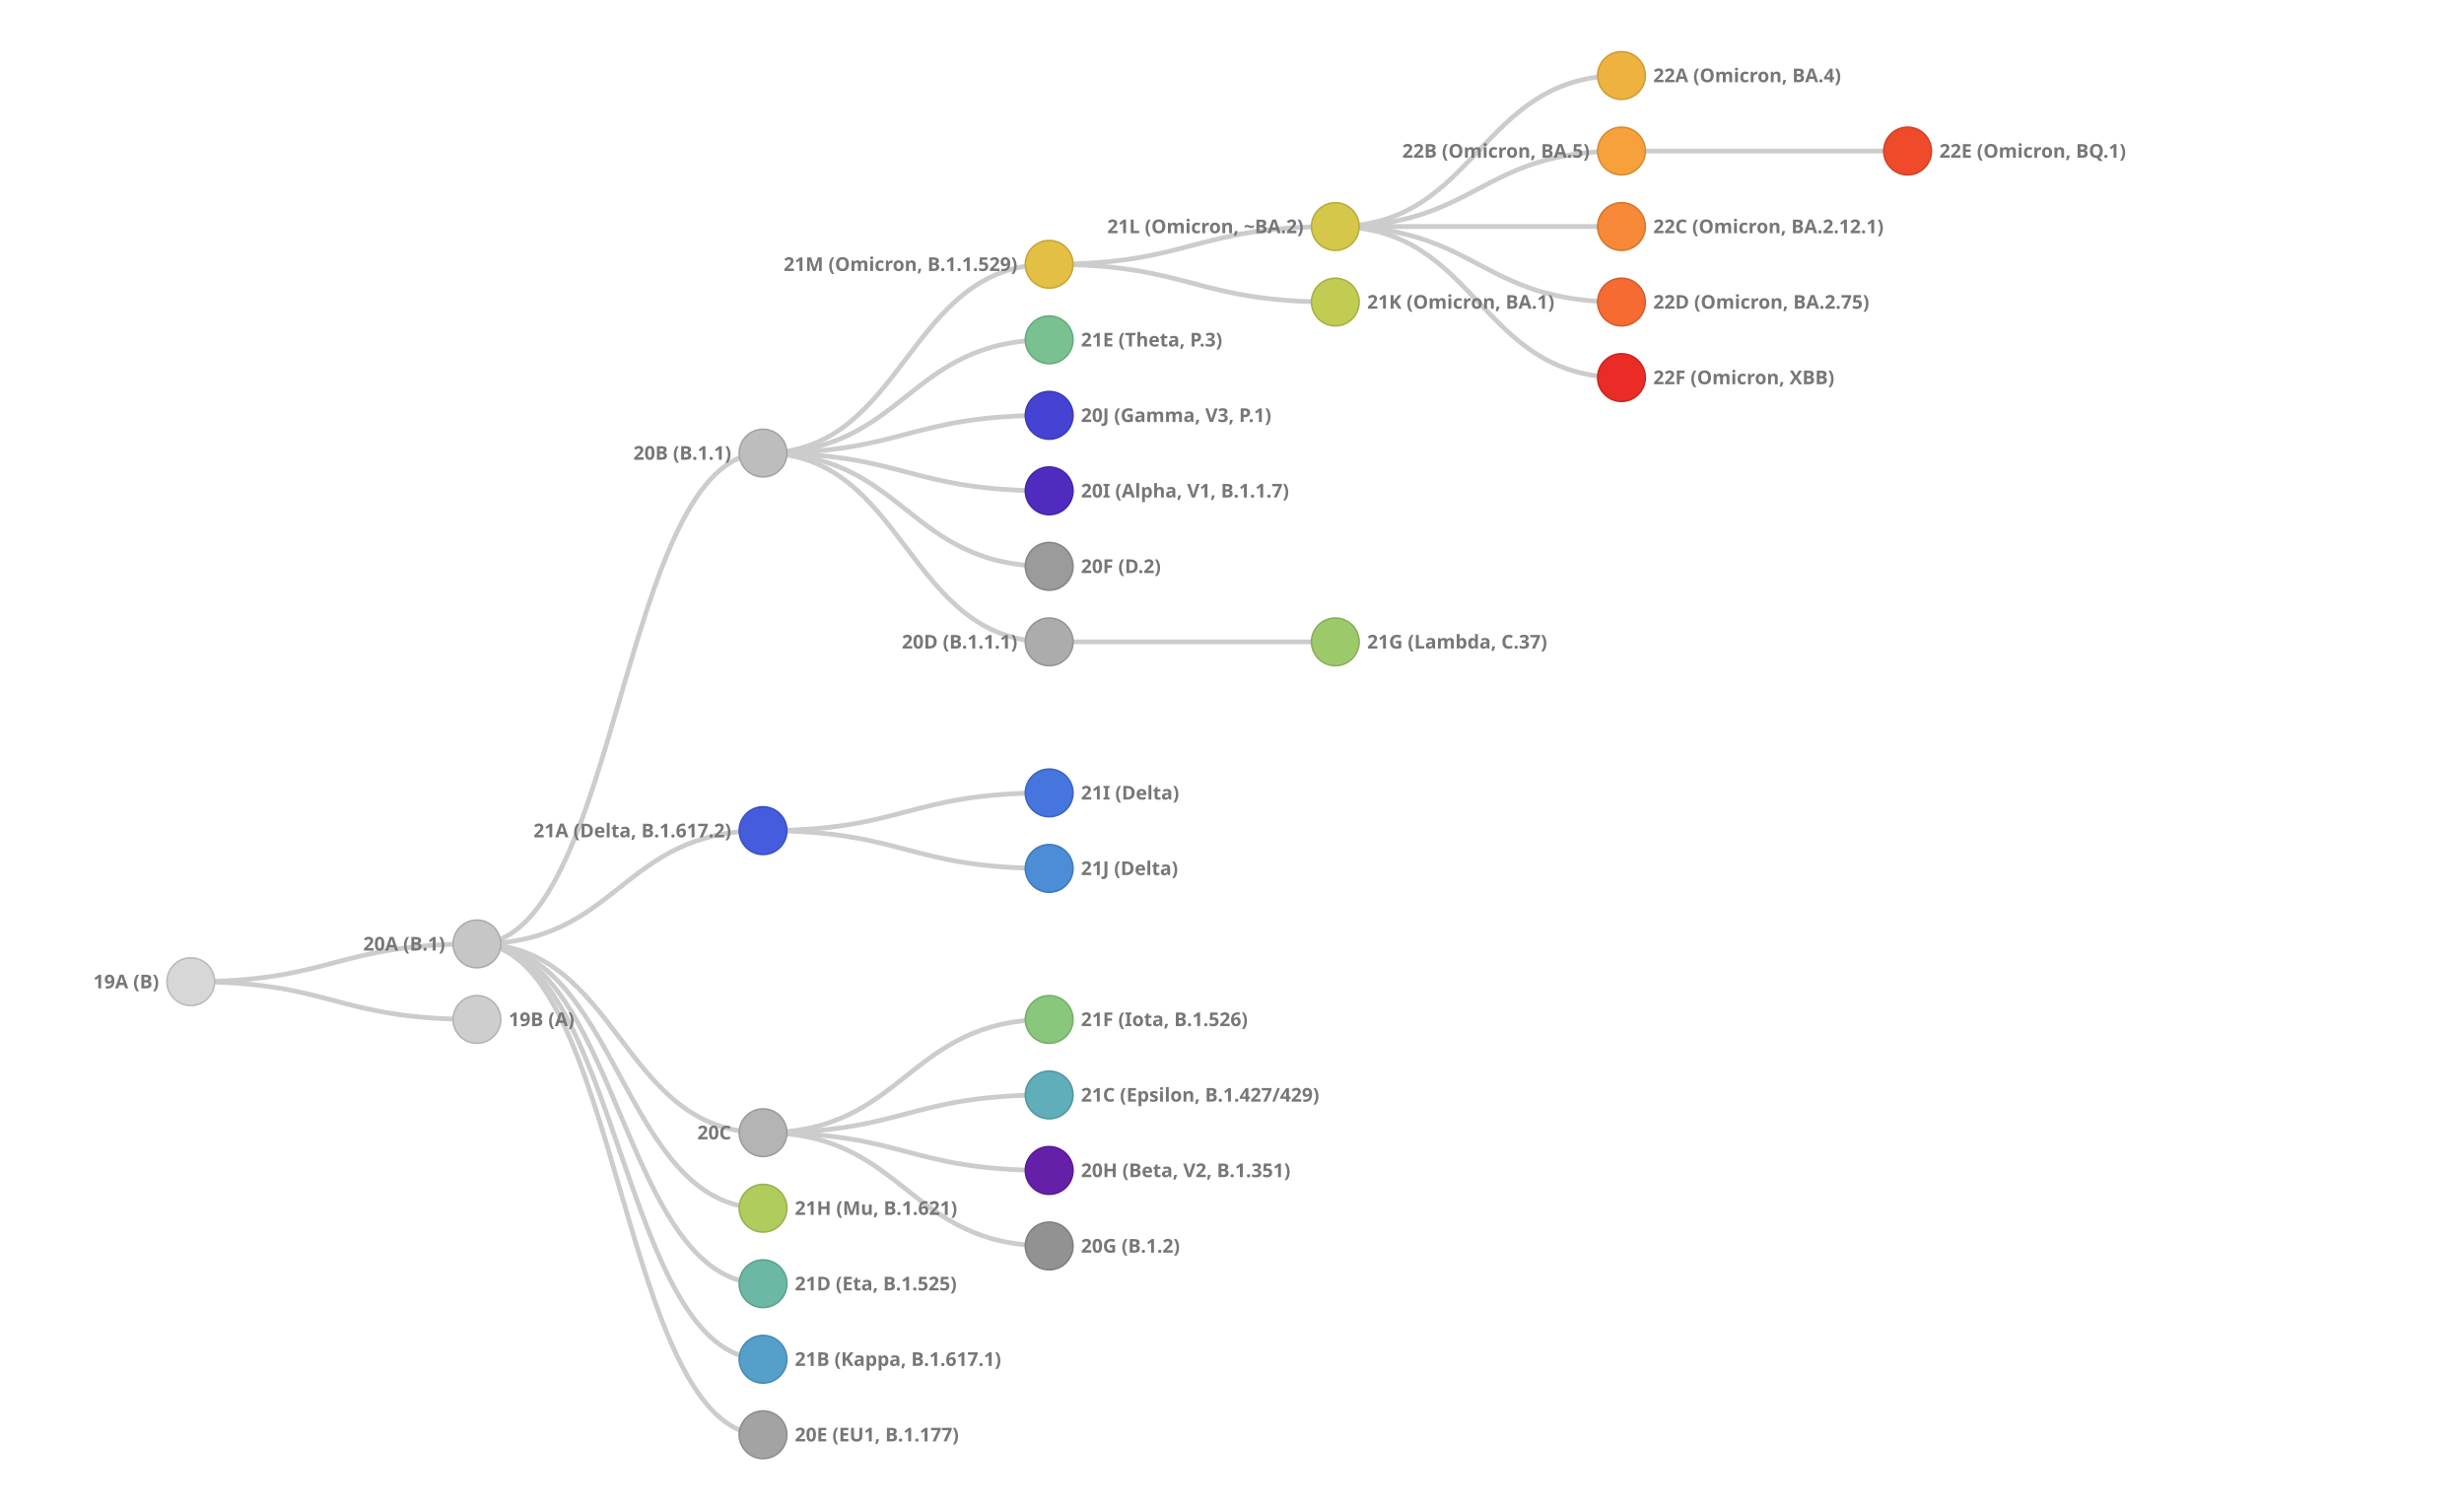
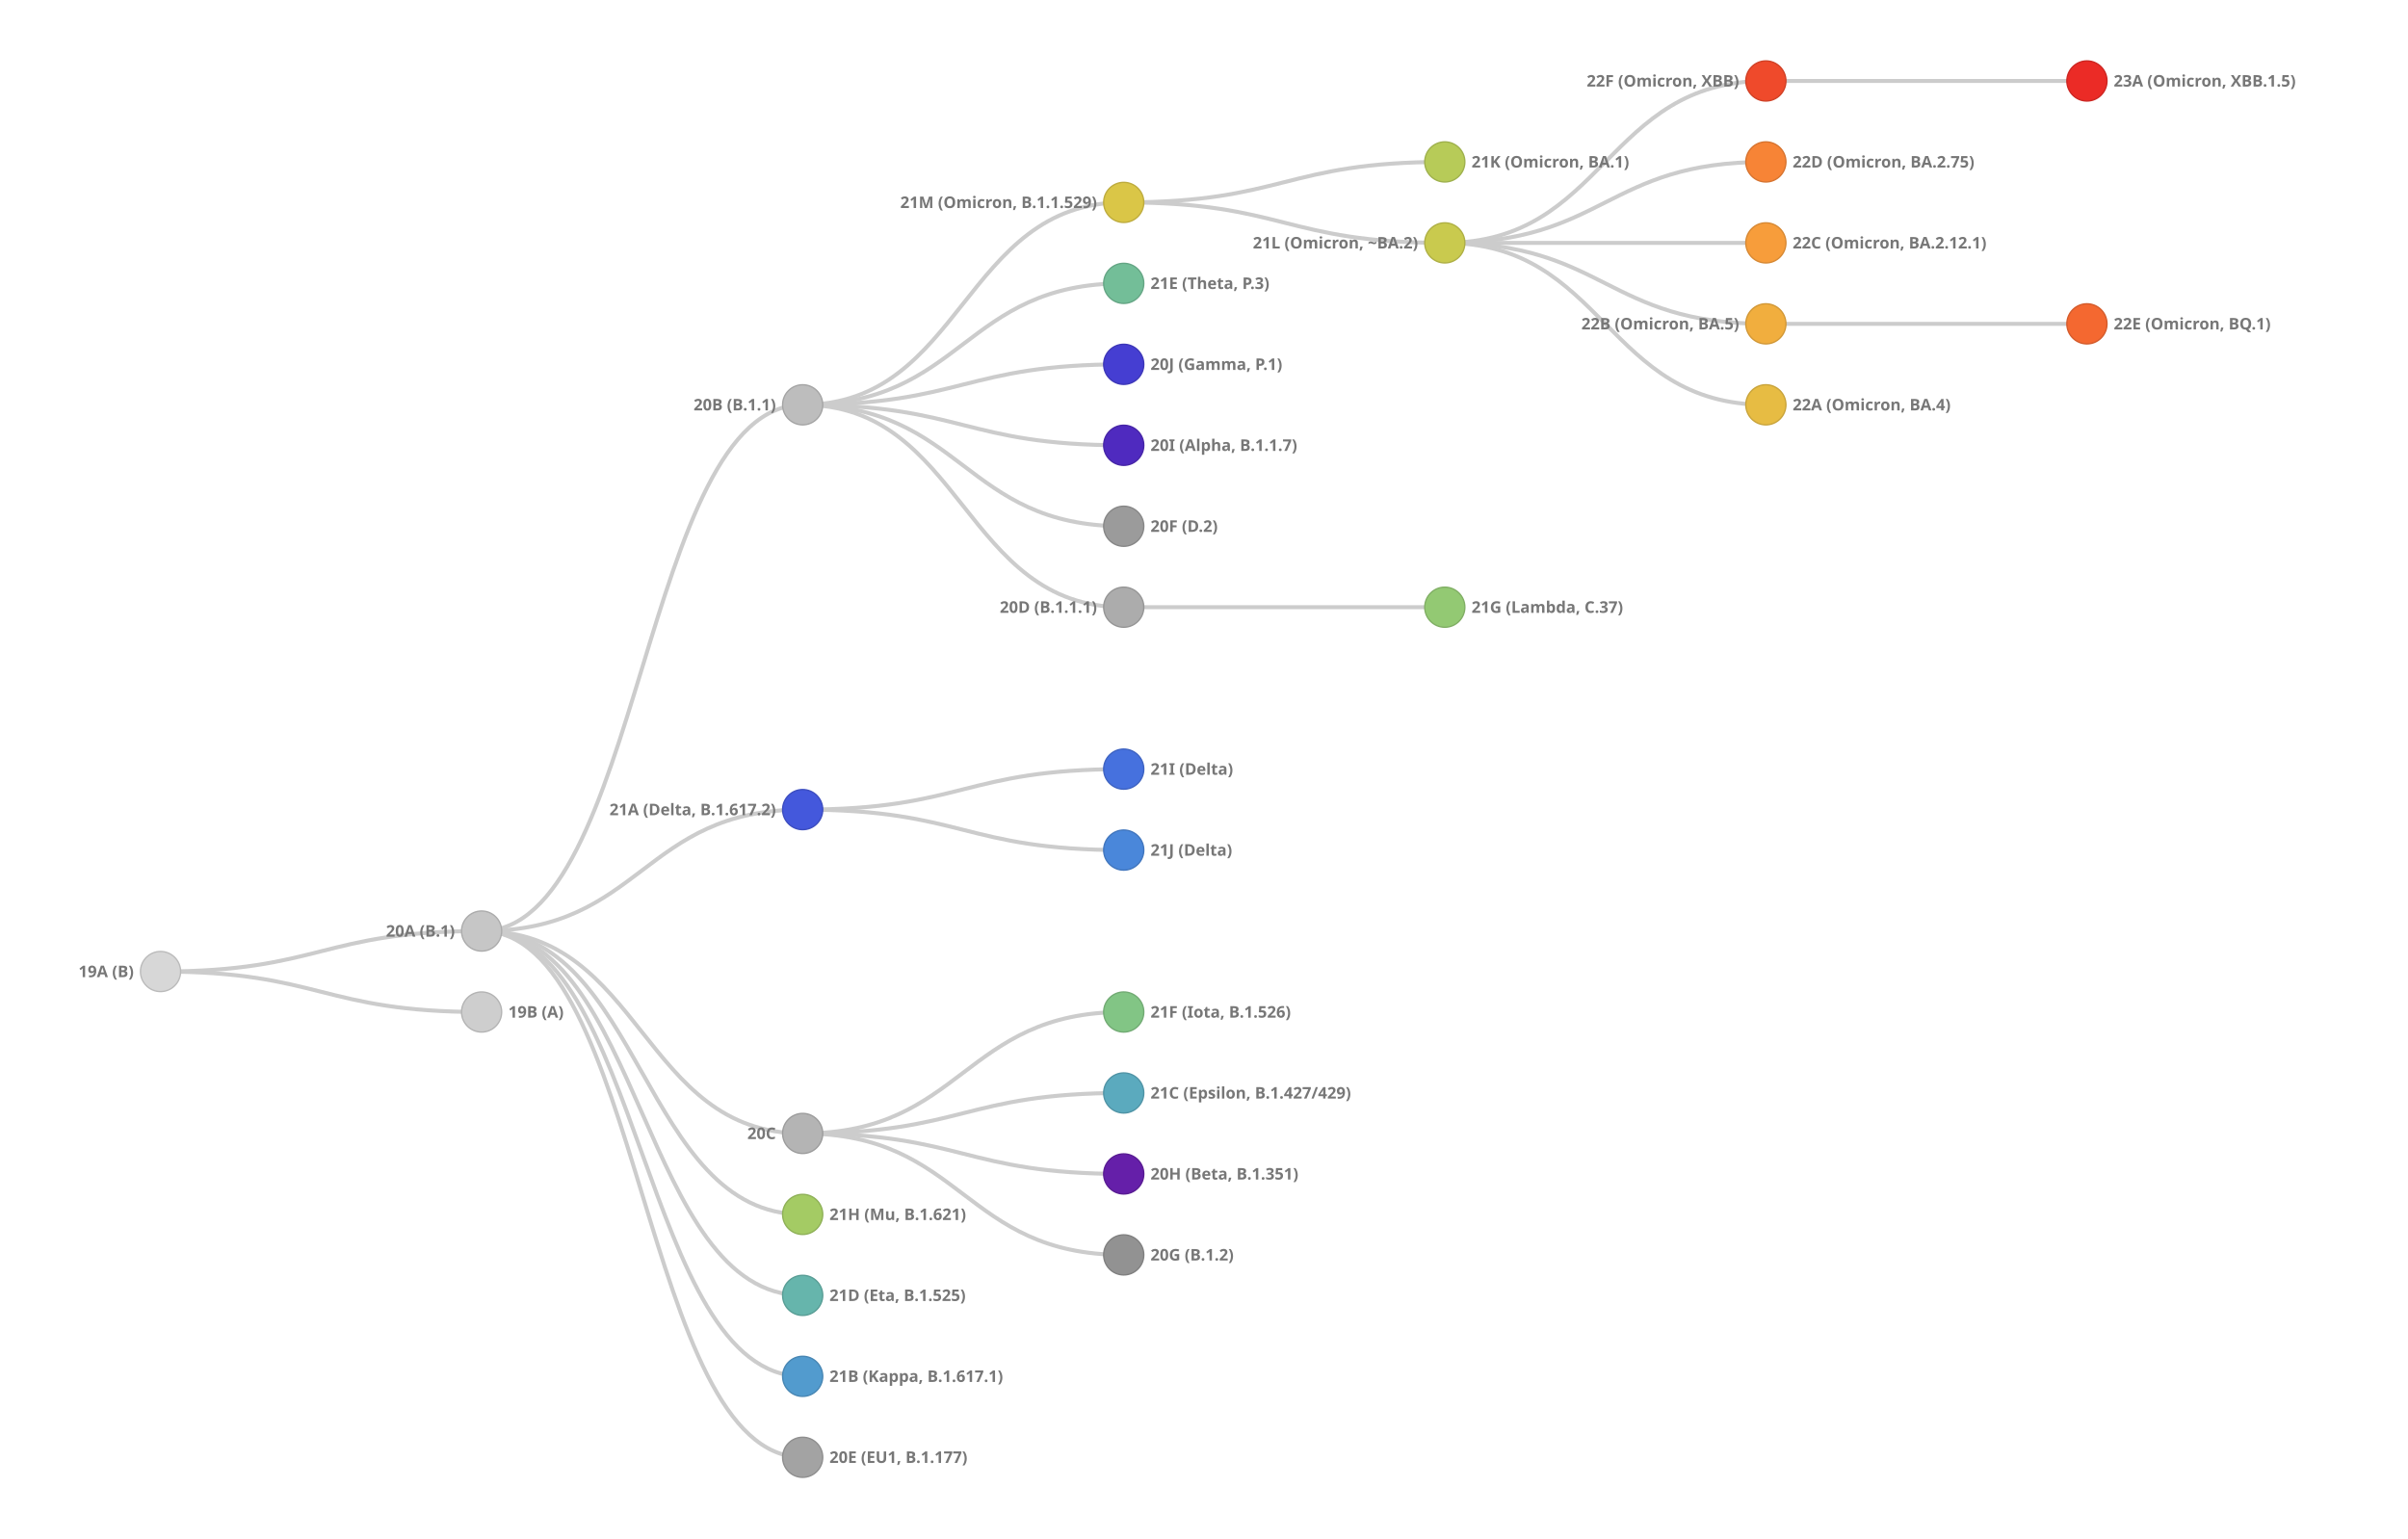
- <svg xmlns="http://www.w3.org/2000/svg" class="d3-component" style="font-family: sans-serif; font-size: 1.15rem;" viewBox="0 0 1550 950">
+ <svg xmlns="http://www.w3.org/2000/svg" class="d3-component" style="font-family:sans-serif;font-size:1.2rem" viewBox="0 0 1800 1150">
  <g transform="translate(120,0)">
-     <path fill="none" stroke="#ccc" stroke-width="3px" d="M 180 593.75               C 90 593.75,                 90 617.5,                 0 617.5" />
-     <path fill="none" stroke="#ccc" stroke-width="3px" d="M 180 641.25               C 90 641.25,                 90 617.5,                 0 617.5" />
-     <path fill="none" stroke="#ccc" stroke-width="3px" d="M 360 285               C 270 285,                 270 593.75,                 180 593.75" />
-     <path fill="none" stroke="#ccc" stroke-width="3px" d="M 360 522.5               C 270 522.5,                 270 593.75,                 180 593.75" />
-     <path fill="none" stroke="#ccc" stroke-width="3px" d="M 360 712.5               C 270 712.5,                 270 593.75,                 180 593.75" />
-     <path fill="none" stroke="#ccc" stroke-width="3px" d="M 360 760               C 270 760,                 270 593.75,                 180 593.75" />
-     <path fill="none" stroke="#ccc" stroke-width="3px" d="M 360 807.5               C 270 807.5,                 270 593.75,                 180 593.75" />
-     <path fill="none" stroke="#ccc" stroke-width="3px" d="M 360 855               C 270 855,                 270 593.75,                 180 593.75" />
-     <path fill="none" stroke="#ccc" stroke-width="3px" d="M 360 902.5               C 270 902.5,                 270 593.75,                 180 593.75" />
-     <path fill="none" stroke="#ccc" stroke-width="3px" d="M 540 166.25               C 450 166.25,                 450 285,                 360 285" />
-     <path fill="none" stroke="#ccc" stroke-width="3px" d="M 540 213.75               C 450 213.75,                 450 285,                 360 285" />
-     <path fill="none" stroke="#ccc" stroke-width="3px" d="M 540 261.25               C 450 261.25,                 450 285,                 360 285" />
-     <path fill="none" stroke="#ccc" stroke-width="3px" d="M 540 308.75               C 450 308.75,                 450 285,                 360 285" />
-     <path fill="none" stroke="#ccc" stroke-width="3px" d="M 540 356.25               C 450 356.25,                 450 285,                 360 285" />
-     <path fill="none" stroke="#ccc" stroke-width="3px" d="M 540 403.75               C 450 403.75,                 450 285,                 360 285" />
-     <path fill="none" stroke="#ccc" stroke-width="3px" d="M 540 498.75               C 450 498.75,                 450 522.5,                 360 522.5" />
-     <path fill="none" stroke="#ccc" stroke-width="3px" d="M 540 546.25               C 450 546.25,                 450 522.5,                 360 522.5" />
-     <path fill="none" stroke="#ccc" stroke-width="3px" d="M 540 641.25               C 450 641.25,                 450 712.5,                 360 712.5" />
-     <path fill="none" stroke="#ccc" stroke-width="3px" d="M 540 688.75               C 450 688.75,                 450 712.5,                 360 712.5" />
-     <path fill="none" stroke="#ccc" stroke-width="3px" d="M 540 736.25               C 450 736.25,                 450 712.5,                 360 712.5" />
-     <path fill="none" stroke="#ccc" stroke-width="3px" d="M 540 783.75               C 450 783.75,                 450 712.5,                 360 712.5" />
-     <path fill="none" stroke="#ccc" stroke-width="3px" d="M 720 142.5               C 630 142.5,                 630 166.25,                 540 166.25" />
-     <path fill="none" stroke="#ccc" stroke-width="3px" d="M 720 190               C 630 190,                 630 166.25,                 540 166.25" />
-     <path fill="none" stroke="#ccc" stroke-width="3px" d="M 720 403.75               C 630 403.75,                 630 403.75,                 540 403.75" />
-     <path fill="none" stroke="#ccc" stroke-width="3px" d="M 900 47.5               C 810 47.5,                 810 142.5,                 720 142.5" />
-     <path fill="none" stroke="#ccc" stroke-width="3px" d="M 900 95               C 810 95,                 810 142.5,                 720 142.5" />
-     <path fill="none" stroke="#ccc" stroke-width="3px" d="M 900 142.5               C 810 142.5,                 810 142.5,                 720 142.5" />
-     <path fill="none" stroke="#ccc" stroke-width="3px" d="M 900 190               C 810 190,                 810 142.5,                 720 142.5" />
-     <path fill="none" stroke="#ccc" stroke-width="3px" d="M 900 237.5               C 810 237.5,                 810 142.5,                 720 142.5" />
-     <path fill="none" stroke="#ccc" stroke-width="3px" d="M 1080 95               C 990 95,                 990 95,                 900 95" />
-     <g class="node" transform="translate(0,617.5)">
+     <path fill="none" stroke="#ccc" stroke-width="3px" d="M 240 696.053               C 120 696.053,                 120 726.316,                 0 726.316" />
+     <path fill="none" stroke="#ccc" stroke-width="3px" d="M 240 756.579               C 120 756.579,                 120 726.316,                 0 726.316" />
+     <path fill="none" stroke="#ccc" stroke-width="3px" d="M 480 302.632               C 360 302.632,                 360 696.053,                 240 696.053" />
+     <path fill="none" stroke="#ccc" stroke-width="3px" d="M 480 605.263               C 360 605.263,                 360 696.053,                 240 696.053" />
+     <path fill="none" stroke="#ccc" stroke-width="3px" d="M 480 847.368               C 360 847.368,                 360 696.053,                 240 696.053" />
+     <path fill="none" stroke="#ccc" stroke-width="3px" d="M 480 907.895               C 360 907.895,                 360 696.053,                 240 696.053" />
+     <path fill="none" stroke="#ccc" stroke-width="3px" d="M 480 968.421               C 360 968.421,                 360 696.053,                 240 696.053" />
+     <path fill="none" stroke="#ccc" stroke-width="3px" d="M 480 1028.947               C 360 1028.947,                 360 696.053,                 240 696.053" />
+     <path fill="none" stroke="#ccc" stroke-width="3px" d="M 480 1089.474               C 360 1089.474,                 360 696.053,                 240 696.053" />
+     <path fill="none" stroke="#ccc" stroke-width="3px" d="M 720 151.316               C 600 151.316,                 600 302.632,                 480 302.632" />
+     <path fill="none" stroke="#ccc" stroke-width="3px" d="M 720 211.842               C 600 211.842,                 600 302.632,                 480 302.632" />
+     <path fill="none" stroke="#ccc" stroke-width="3px" d="M 720 272.368               C 600 272.368,                 600 302.632,                 480 302.632" />
+     <path fill="none" stroke="#ccc" stroke-width="3px" d="M 720 332.895               C 600 332.895,                 600 302.632,                 480 302.632" />
+     <path fill="none" stroke="#ccc" stroke-width="3px" d="M 720 393.421               C 600 393.421,                 600 302.632,                 480 302.632" />
+     <path fill="none" stroke="#ccc" stroke-width="3px" d="M 720 453.947               C 600 453.947,                 600 302.632,                 480 302.632" />
+     <path fill="none" stroke="#ccc" stroke-width="3px" d="M 720 575               C 600 575,                 600 605.263,                 480 605.263" />
+     <path fill="none" stroke="#ccc" stroke-width="3px" d="M 720 635.526               C 600 635.526,                 600 605.263,                 480 605.263" />
+     <path fill="none" stroke="#ccc" stroke-width="3px" d="M 720 756.579               C 600 756.579,                 600 847.368,                 480 847.368" />
+     <path fill="none" stroke="#ccc" stroke-width="3px" d="M 720 817.105               C 600 817.105,                 600 847.368,                 480 847.368" />
+     <path fill="none" stroke="#ccc" stroke-width="3px" d="M 720 877.632               C 600 877.632,                 600 847.368,                 480 847.368" />
+     <path fill="none" stroke="#ccc" stroke-width="3px" d="M 720 938.158               C 600 938.158,                 600 847.368,                 480 847.368" />
+     <path fill="none" stroke="#ccc" stroke-width="3px" d="M 960 121.053               C 840 121.053,                 840 151.316,                 720 151.316" />
+     <path fill="none" stroke="#ccc" stroke-width="3px" d="M 960 181.579               C 840 181.579,                 840 151.316,                 720 151.316" />
+     <path fill="none" stroke="#ccc" stroke-width="3px" d="M 960 453.947               C 840 453.947,                 840 453.947,                 720 453.947" />
+     <path fill="none" stroke="#ccc" stroke-width="3px" d="M 1200 60.526               C 1080 60.526,                 1080 181.579,                 960 181.579" />
+     <path fill="none" stroke="#ccc" stroke-width="3px" d="M 1200 121.053               C 1080 121.053,                 1080 181.579,                 960 181.579" />
+     <path fill="none" stroke="#ccc" stroke-width="3px" d="M 1200 181.579               C 1080 181.579,                 1080 181.579,                 960 181.579" />
+     <path fill="none" stroke="#ccc" stroke-width="3px" d="M 1200 242.105               C 1080 242.105,                 1080 181.579,                 960 181.579" />
+     <path fill="none" stroke="#ccc" stroke-width="3px" d="M 1200 302.632               C 1080 302.632,                 1080 181.579,                 960 181.579" />
+     <path fill="none" stroke="#ccc" stroke-width="3px" d="M 1440 60.526               C 1320 60.526,                 1320 60.526,                 1200 60.526" />
+     <path fill="none" stroke="#ccc" stroke-width="3px" d="M 1440 242.105               C 1320 242.105,                 1320 242.105,                 1200 242.105" />
+     <g class="node" transform="translate(0,726.3158)">
      <circle class="node" r="15" style="fill: rgb(215, 215, 215); stroke: rgb(186, 186, 186);" />
      <text dy=".35em" x="-20" text-anchor="end" fill="#777" font-weight="700">19A (B)</text>
    </g>
-     <g class="node" transform="translate(180,593.75)">
+     <g class="node" transform="translate(240,696.0526)">
      <circle class="node" r="15" style="fill: rgb(198, 198, 198); stroke: rgb(171, 171, 171);" />
      <text dy=".35em" x="-20" text-anchor="end" fill="#777" font-weight="700">20A (B.1)</text>
    </g>
-     <g class="node" transform="translate(180,641.25)">
+     <g class="node" transform="translate(240,756.5789)">
      <circle class="node" r="15" style="fill: rgb(206, 206, 206); stroke: rgb(179, 179, 179);" />
      <text dy=".35em" x="20" text-anchor="start" fill="#777" font-weight="700">19B (A)</text>
    </g>
-     <g class="node" transform="translate(360,285)">
+     <g class="node" transform="translate(480,302.6316)">
      <circle class="node" r="15" style="fill: rgb(189, 189, 189); stroke: rgb(164, 164, 164);" />
      <text dy=".35em" x="-20" text-anchor="end" fill="#777" font-weight="700">20B (B.1.1)</text>
    </g>
-     <g class="node" transform="translate(360,522.5)">
-       <circle class="node" r="15" style="fill: rgb(68, 92, 221); stroke: rgb(59, 80, 192);" />
+     <g class="node" transform="translate(480,605.2632)">
+       <circle class="node" r="15" style="fill: rgb(68, 88, 220); stroke: rgb(59, 76, 191);" />
      <text dy=".35em" x="-20" text-anchor="end" fill="#777" font-weight="700">21A (Delta, B.1.617.2)</text>
    </g>
-     <g class="node" transform="translate(360,712.5)">
+     <g class="node" transform="translate(480,847.3684)">
      <circle class="node" r="15" style="fill: rgb(180, 180, 180); stroke: rgb(156, 156, 156);" />
      <text dy=".35em" x="-20" text-anchor="end" fill="#777" font-weight="700">20C</text>
    </g>
-     <g class="node" transform="translate(360,760)">
-       <circle class="node" r="15" style="fill: rgb(175, 204, 93); stroke: rgb(152, 177, 81);" />
+     <g class="node" transform="translate(480,907.8947)">
+       <circle class="node" r="15" style="fill: rgb(164, 203, 100); stroke: rgb(142, 176, 87);" />
      <text dy=".35em" x="20" text-anchor="start" fill="#777" font-weight="700">21H (Mu, B.1.621)</text>
    </g>
-     <g class="node" transform="translate(360,807.5)">
-       <circle class="node" r="15" style="fill: rgb(107, 185, 164); stroke: rgb(93, 160, 142);" />
+     <g class="node" transform="translate(480,968.4211)">
+       <circle class="node" r="15" style="fill: rgb(102, 181, 172); stroke: rgb(88, 157, 149);" />
      <text dy=".35em" x="20" text-anchor="start" fill="#777" font-weight="700">21D (Eta, B.1.525)</text>
    </g>
-     <g class="node" transform="translate(360,855)">
-       <circle class="node" r="15" style="fill: rgb(84, 160, 203); stroke: rgb(73, 139, 176);" />
+     <g class="node" transform="translate(480,1028.947)">
+       <circle class="node" r="15" style="fill: rgb(82, 155, 206); stroke: rgb(71, 134, 179);" />
      <text dy=".35em" x="20" text-anchor="start" fill="#777" font-weight="700">21B (Kappa, B.1.617.1)</text>
    </g>
-     <g class="node" transform="translate(360,902.5)">
+     <g class="node" transform="translate(480,1089.474)">
      <circle class="node" r="15" style="fill: rgb(163, 163, 163); stroke: rgb(142, 142, 142);" />
      <text dy=".35em" x="20" text-anchor="start" fill="#777" font-weight="700">20E (EU1, B.1.177)</text>
    </g>
-     <g class="node" transform="translate(540,166.25)">
-       <circle class="node" r="15" style="fill: rgb(227, 191, 68); stroke: rgb(196, 166, 59);" />
+     <g class="node" transform="translate(720,151.3158)">
+       <circle class="node" r="15" style="fill: rgb(218, 198, 71); stroke: rgb(189, 171, 61);" />
      <text dy=".35em" x="-20" text-anchor="end" fill="#777" font-weight="700">21M (Omicron, B.1.1.529)</text>
    </g>
-     <g class="node" transform="translate(540,213.75)">
-       <circle class="node" r="15" style="fill: rgb(121, 193, 144); stroke: rgb(105, 168, 125);" />
+     <g class="node" transform="translate(720,211.8421)">
+       <circle class="node" r="15" style="fill: rgb(115, 190, 152); stroke: rgb(100, 165, 132);" />
      <text dy=".35em" x="20" text-anchor="start" fill="#777" font-weight="700">21E (Theta, P.3)</text>
    </g>
-     <g class="node" transform="translate(540,261.25)">
-       <circle class="node" r="15" style="fill: rgb(69, 66, 212); stroke: rgb(60, 57, 183);" />
-       <text dy=".35em" x="20" text-anchor="start" fill="#777" font-weight="700">20J (Gamma, V3, P.1)</text>
+     <g class="node" transform="translate(720,272.3684)">
+       <circle class="node" r="15" style="fill: rgb(69, 62, 210); stroke: rgb(60, 54, 183);" />
+       <text dy=".35em" x="20" text-anchor="start" fill="#777" font-weight="700">20J (Gamma, P.1)</text>
    </g>
-     <g class="node" transform="translate(540,308.75)">
-       <circle class="node" r="15" style="fill: rgb(79, 43, 192); stroke: rgb(69, 37, 167);" />
-       <text dy=".35em" x="20" text-anchor="start" fill="#777" font-weight="700">20I (Alpha, V1, B.1.1.7)</text>
+     <g class="node" transform="translate(720,332.8947)">
+       <circle class="node" r="15" style="fill: rgb(79, 42, 191); stroke: rgb(69, 36, 166);" />
+       <text dy=".35em" x="20" text-anchor="start" fill="#777" font-weight="700">20I (Alpha, B.1.1.7)</text>
    </g>
-     <g class="node" transform="translate(540,356.25)">
+     <g class="node" transform="translate(720,393.4211)">
      <circle class="node" r="15" style="fill: rgb(155, 155, 155); stroke: rgb(134, 134, 134);" />
      <text dy=".35em" x="20" text-anchor="start" fill="#777" font-weight="700">20F (D.2)</text>
    </g>
-     <g class="node" transform="translate(540,403.75)">
+     <g class="node" transform="translate(720,453.9474)">
      <circle class="node" r="15" style="fill: rgb(172, 172, 172); stroke: rgb(149, 149, 149);" />
      <text dy=".35em" x="-20" text-anchor="end" fill="#777" font-weight="700">20D (B.1.1.1)</text>
    </g>
-     <g class="node" transform="translate(540,498.75)">
-       <circle class="node" r="15" style="fill: rgb(70, 117, 221); stroke: rgb(61, 101, 192);" />
+     <g class="node" transform="translate(720,575)">
+       <circle class="node" r="15" style="fill: rgb(70, 113, 222); stroke: rgb(61, 98, 193);" />
      <text dy=".35em" x="20" text-anchor="start" fill="#777" font-weight="700">21I (Delta)</text>
    </g>
-     <g class="node" transform="translate(540,546.25)">
-       <circle class="node" r="15" style="fill: rgb(75, 141, 215); stroke: rgb(65, 122, 186);" />
+     <g class="node" transform="translate(720,635.5263)">
+       <circle class="node" r="15" style="fill: rgb(74, 135, 218); stroke: rgb(64, 117, 189);" />
      <text dy=".35em" x="20" text-anchor="start" fill="#777" font-weight="700">21J (Delta)</text>
    </g>
-     <g class="node" transform="translate(540,641.25)">
-       <circle class="node" r="15" style="fill: rgb(137, 199, 124); stroke: rgb(119, 172, 107);" />
+     <g class="node" transform="translate(720,756.5789)">
+       <circle class="node" r="15" style="fill: rgb(130, 197, 133); stroke: rgb(113, 170, 115);" />
      <text dy=".35em" x="20" text-anchor="start" fill="#777" font-weight="700">21F (Iota, B.1.526)</text>
    </g>
-     <g class="node" transform="translate(540,688.75)">
-       <circle class="node" r="15" style="fill: rgb(95, 174, 185); stroke: rgb(82, 151, 160);" />
+     <g class="node" transform="translate(720,817.1053)">
+       <circle class="node" r="15" style="fill: rgb(91, 170, 190); stroke: rgb(79, 147, 165);" />
      <text dy=".35em" x="20" text-anchor="start" fill="#777" font-weight="700">21C (Epsilon, B.1.427/429)</text>
    </g>
-     <g class="node" transform="translate(540,736.25)">
+     <g class="node" transform="translate(720,877.6316)">
      <circle class="node" r="15" style="fill: rgb(101, 31, 169); stroke: rgb(88, 27, 146);" />
-       <text dy=".35em" x="20" text-anchor="start" fill="#777" font-weight="700">20H (Beta, V2, B.1.351)</text>
+       <text dy=".35em" x="20" text-anchor="start" fill="#777" font-weight="700">20H (Beta, B.1.351)</text>
    </g>
-     <g class="node" transform="translate(540,783.75)">
+     <g class="node" transform="translate(720,938.1579)">
      <circle class="node" r="15" style="fill: rgb(146, 146, 146); stroke: rgb(127, 127, 127);" />
      <text dy=".35em" x="20" text-anchor="start" fill="#777" font-weight="700">20G (B.1.2)</text>
    </g>
-     <g class="node" transform="translate(720,142.5)">
-       <circle class="node" r="15" style="fill: rgb(212, 199, 74); stroke: rgb(183, 172, 64);" />
+     <g class="node" transform="translate(960,121.0526)">
+       <circle class="node" r="15" style="fill: rgb(183, 203, 88); stroke: rgb(158, 176, 76);" />
+       <text dy=".35em" x="20" text-anchor="start" fill="#777" font-weight="700">21K (Omicron, BA.1)</text>
+     </g>
+     <g class="node" transform="translate(960,181.5789)">
+       <circle class="node" r="15" style="fill: rgb(201, 202, 78); stroke: rgb(174, 175, 68);" />
      <text dy=".35em" x="-20" text-anchor="end" fill="#777" font-weight="700">21L (Omicron, ~BA.2)</text>
    </g>
-     <g class="node" transform="translate(720,190)">
-       <circle class="node" r="15" style="fill: rgb(194, 203, 82); stroke: rgb(169, 176, 71);" />
-       <text dy=".35em" x="20" text-anchor="start" fill="#777" font-weight="700">21K (Omicron, BA.1)</text>
-     </g>
-     <g class="node" transform="translate(720,403.75)">
-       <circle class="node" r="15" style="fill: rgb(156, 202, 107); stroke: rgb(135, 175, 93);" />
+     <g class="node" transform="translate(960,453.9474)">
+       <circle class="node" r="15" style="fill: rgb(147, 201, 115); stroke: rgb(128, 174, 100);" />
      <text dy=".35em" x="20" text-anchor="start" fill="#777" font-weight="700">21G (Lambda, C.37)</text>
    </g>
-     <g class="node" transform="translate(900,47.5)">
-       <circle class="node" r="15" style="fill: rgb(238, 178, 63); stroke: rgb(207, 155, 55);" />
+     <g class="node" transform="translate(1200,60.52632)">
+       <circle class="node" r="15" style="fill: rgb(239, 74, 43); stroke: rgb(208, 64, 37);" />
+       <text dy=".35em" x="-20" text-anchor="end" fill="#777" font-weight="700">22F (Omicron, XBB)</text>
+     </g>
+     <g class="node" transform="translate(1200,121.0526)">
+       <circle class="node" r="15" style="fill: rgb(247, 132, 54); stroke: rgb(214, 115, 47);" />
+       <text dy=".35em" x="20" text-anchor="start" fill="#777" font-weight="700">22D (Omicron, BA.2.75)</text>
+     </g>
+     <g class="node" transform="translate(1200,181.5789)">
+       <circle class="node" r="15" style="fill: rgb(247, 157, 59); stroke: rgb(214, 136, 51);" />
+       <text dy=".35em" x="20" text-anchor="start" fill="#777" font-weight="700">22C (Omicron, BA.2.12.1)</text>
+     </g>
+     <g class="node" transform="translate(1200,242.1053)">
+       <circle class="node" r="15" style="fill: rgb(241, 174, 62); stroke: rgb(209, 151, 54);" />
+       <text dy=".35em" x="-20" text-anchor="end" fill="#777" font-weight="700">22B (Omicron, BA.5)</text>
+     </g>
+     <g class="node" transform="translate(1200,302.6316)">
+       <circle class="node" r="15" style="fill: rgb(231, 188, 67); stroke: rgb(200, 163, 58);" />
      <text dy=".35em" x="20" text-anchor="start" fill="#777" font-weight="700">22A (Omicron, BA.4)</text>
    </g>
-     <g class="node" transform="translate(900,95)">
-       <circle class="node" r="15" style="fill: rgb(246, 161, 60); stroke: rgb(213, 140, 52);" />
-       <text dy=".35em" x="-20" text-anchor="end" fill="#777" font-weight="700">22B (Omicron, BA.5)</text>
+     <g class="node" transform="translate(1440,60.52632)">
+       <circle class="node" r="15" style="fill: rgb(235, 43, 38); stroke: rgb(204, 37, 33);" />
+       <text dy=".35em" x="20" text-anchor="start" fill="#777" font-weight="700">23A (Omicron, XBB.1.5)</text>
    </g>
-     <g class="node" transform="translate(900,142.5)">
-       <circle class="node" r="15" style="fill: rgb(247, 136, 55); stroke: rgb(214, 118, 47);" />
-       <text dy=".35em" x="20" text-anchor="start" fill="#777" font-weight="700">22C (Omicron, BA.2.12.1)</text>
-     </g>
-     <g class="node" transform="translate(900,190)">
-       <circle class="node" r="15" style="fill: rgb(245, 107, 49); stroke: rgb(212, 93, 43);" />
-       <text dy=".35em" x="20" text-anchor="start" fill="#777" font-weight="700">22D (Omicron, BA.2.75)</text>
-     </g>
-     <g class="node" transform="translate(900,237.5)">
-       <circle class="node" r="15" style="fill: rgb(235, 43, 38); stroke: rgb(204, 37, 33);" />
-       <text dy=".35em" x="20" text-anchor="start" fill="#777" font-weight="700">22F (Omicron, XBB)</text>
-     </g>
-     <g class="node" transform="translate(1080,95)">
-       <circle class="node" r="15" style="fill: rgb(239, 75, 43); stroke: rgb(208, 65, 37);" />
+     <g class="node" transform="translate(1440,242.1053)">
+       <circle class="node" r="15" style="fill: rgb(244, 104, 48); stroke: rgb(211, 90, 42);" />
      <text dy=".35em" x="20" text-anchor="start" fill="#777" font-weight="700">22E (Omicron, BQ.1)</text>
    </g>
  </g>
</svg>
